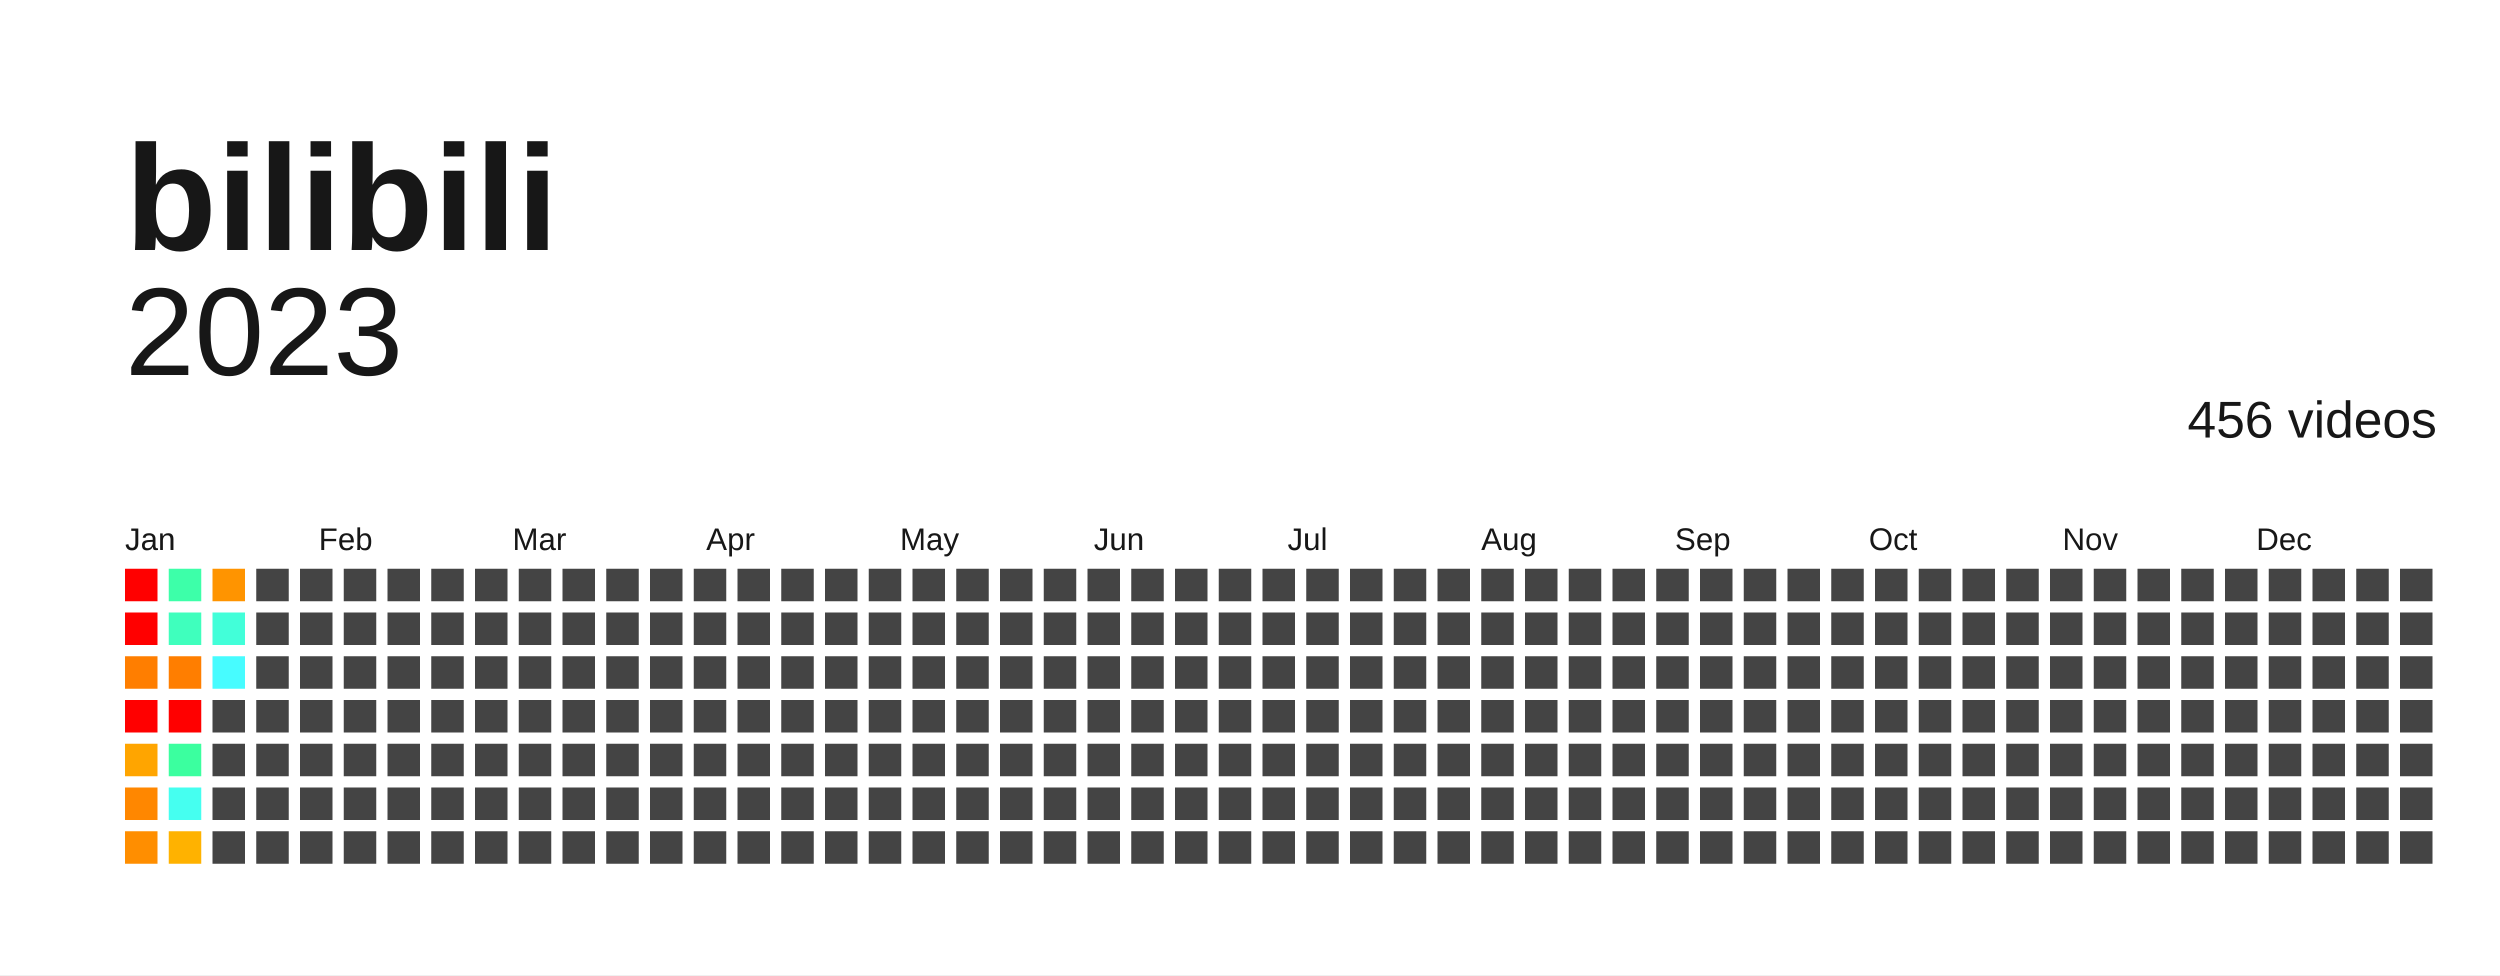
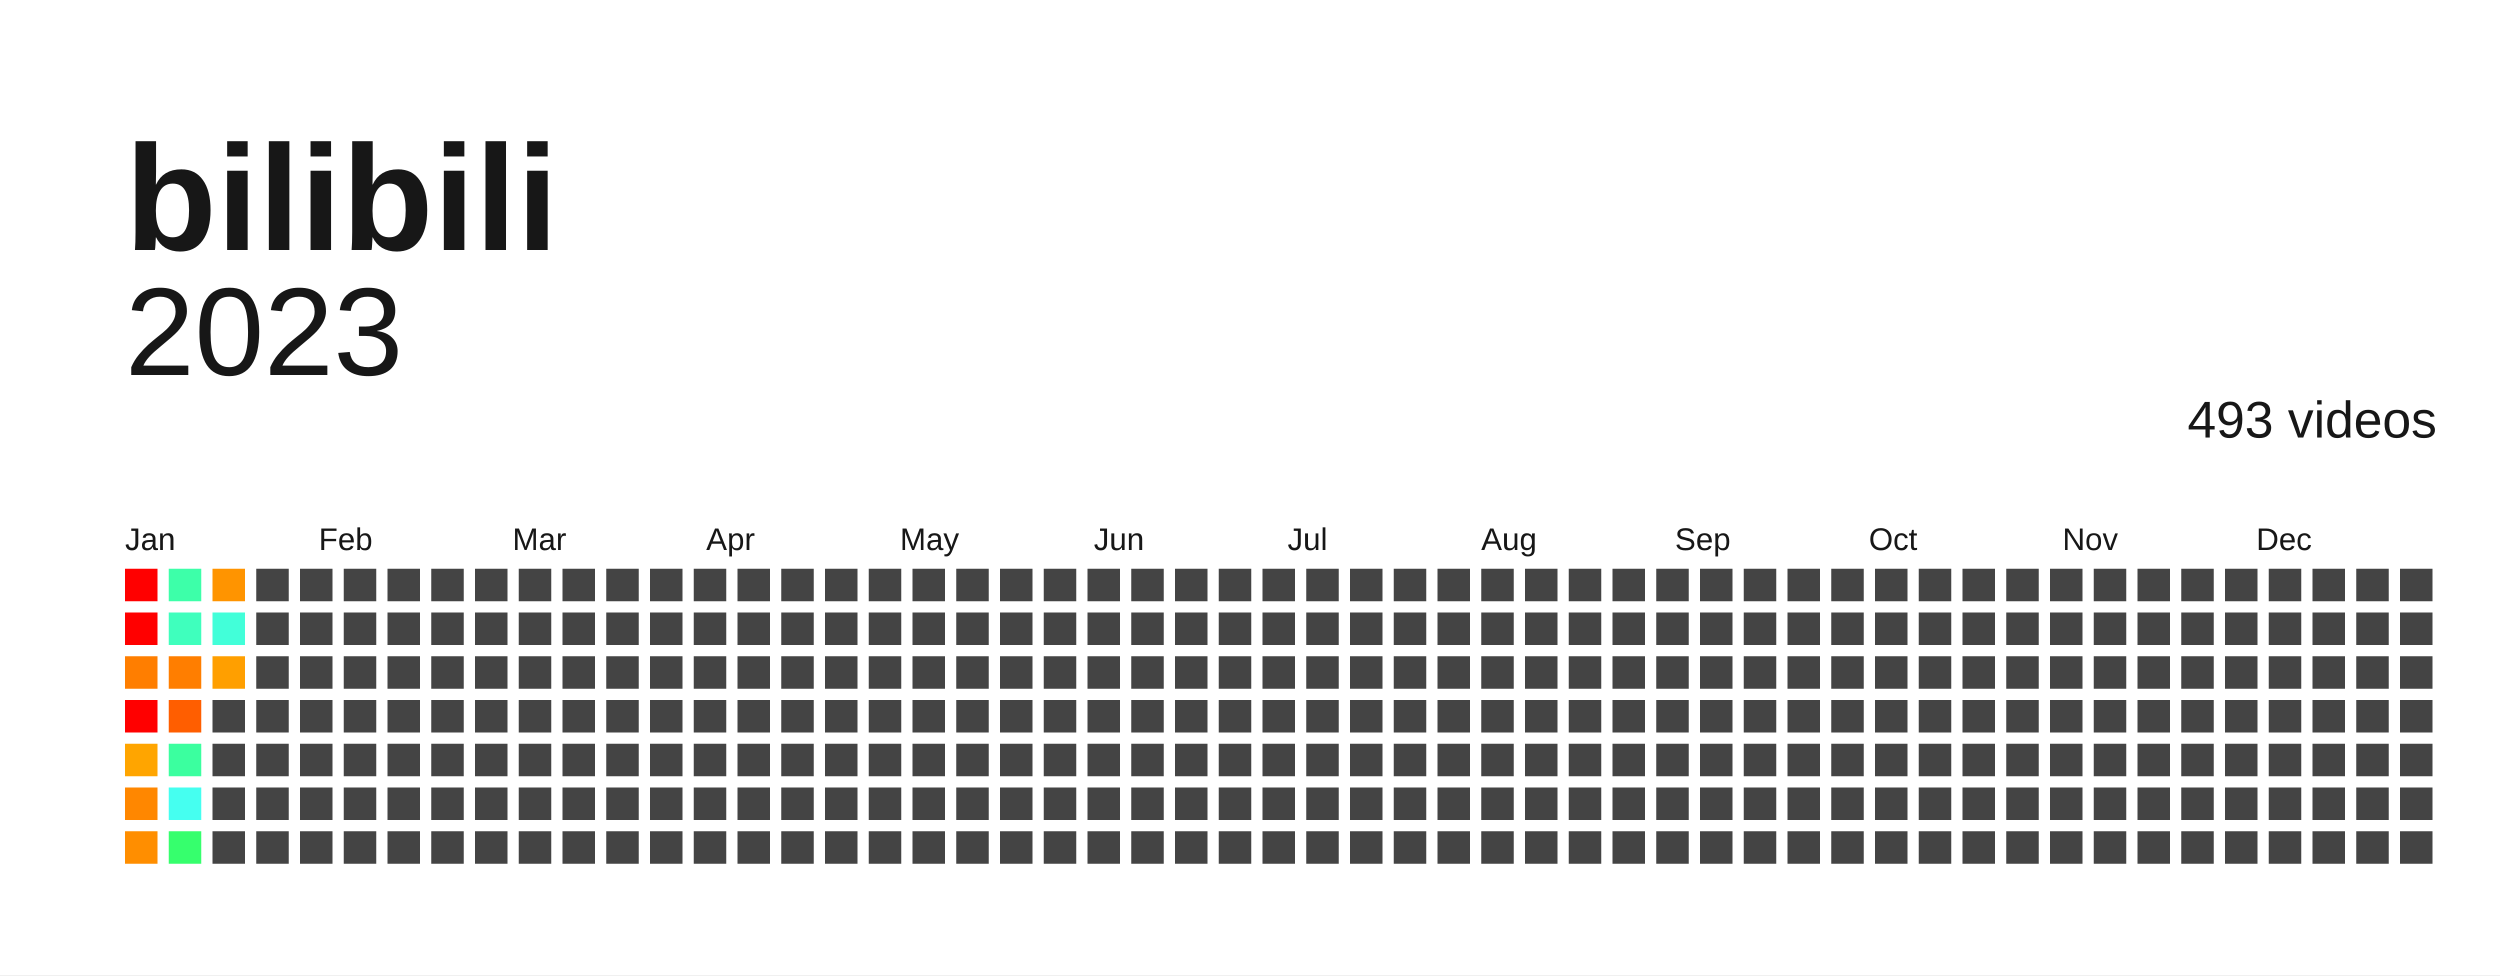
<svg xmlns="http://www.w3.org/2000/svg" baseProfile="full" height="78mm" version="1.1" viewBox="0,0,200,78" width="200mm">
  <defs />
  <rect fill="#FFFFFF" height="78" width="200" x="0" y="0" />
  <text fill="#171717" style="font-size:12px; font-family:Arial; font-weight:bold;" x="10" y="20">bilibili</text>
  <text alignment-baseline="hanging" fill="#171717" style="font-size:10.0px; font-family:Arial;" x="10" y="30">2023</text>
-   <text alignment-baseline="hanging" fill="#171717" style="font-size:4.125px; font-family:Arial;" x="175" y="35">456 videos</text>
+   <text alignment-baseline="hanging" fill="#171717" style="font-size:4.125px; font-family:Arial;" x="175" y="35">493 videos</text>
  <text fill="#171717" style="font-size:2.5px; font-family:Arial" x="10.0" y="44">Jan</text>
  <text fill="#171717" style="font-size:2.5px; font-family:Arial" x="25.5" y="44">Feb</text>
  <text fill="#171717" style="font-size:2.5px; font-family:Arial" x="41.0" y="44">Mar</text>
  <text fill="#171717" style="font-size:2.5px; font-family:Arial" x="56.5" y="44">Apr</text>
  <text fill="#171717" style="font-size:2.5px; font-family:Arial" x="72.0" y="44">May</text>
  <text fill="#171717" style="font-size:2.5px; font-family:Arial" x="87.5" y="44">Jun</text>
  <text fill="#171717" style="font-size:2.5px; font-family:Arial" x="103.0" y="44">Jul</text>
  <text fill="#171717" style="font-size:2.5px; font-family:Arial" x="118.5" y="44">Aug</text>
  <text fill="#171717" style="font-size:2.5px; font-family:Arial" x="134.0" y="44">Sep</text>
  <text fill="#171717" style="font-size:2.5px; font-family:Arial" x="149.5" y="44">Oct</text>
  <text fill="#171717" style="font-size:2.5px; font-family:Arial" x="165.0" y="44">Nov</text>
  <text fill="#171717" style="font-size:2.5px; font-family:Arial" x="180.5" y="44">Dec</text>
  <rect fill="red" height="2.6" width="2.6" x="10.0" y="45.5" />
  <rect fill="red" height="2.6" width="2.6" x="10.0" y="49.0" />
  <rect fill="#ff7e00" height="2.6" width="2.6" x="10.0" y="52.5" />
  <rect fill="red" height="2.6" width="2.6" x="10.0" y="56.0" />
  <rect fill="#ffa500" height="2.6" width="2.6" x="10.0" y="59.5" />
  <rect fill="#ff8700" height="2.6" width="2.6" x="10.0" y="63.0" />
  <rect fill="#ff8e00" height="2.6" width="2.6" x="10.0" y="66.5" />
  <rect fill="#3dffa9" height="2.6" width="2.6" x="13.5" y="45.5" />
  <rect fill="#3fffbd" height="2.6" width="2.6" x="13.5" y="49.0" />
  <rect fill="#ff7e00" height="2.6" width="2.6" x="13.5" y="52.5" />
-   <rect fill="red" height="2.6" width="2.6" x="13.5" y="56.0" />
+   <rect fill="#ff5e00" height="2.6" width="2.6" x="13.5" y="56.0" />
  <rect fill="#3bff9f" height="2.6" width="2.6" x="13.5" y="59.5" />
  <rect fill="#45fff0" height="2.6" width="2.6" x="13.5" y="63.0" />
-   <rect fill="#ffb200" height="2.6" width="2.6" x="13.5" y="66.5" />
+   <rect fill="#36ff6d" height="2.6" width="2.6" x="13.5" y="66.5" />
  <rect fill="#ff9400" height="2.6" width="2.6" x="17.0" y="45.5" />
  <rect fill="#42ffd9" height="2.6" width="2.6" x="17.0" y="49.0" />
-   <rect fill="#47fcff" height="2.6" width="2.6" x="17.0" y="52.5" />
+   <rect fill="#ff9f00" height="2.6" width="2.6" x="17.0" y="52.5" />
  <rect fill="#444444" height="2.6" width="2.6" x="17.0" y="56.0" />
  <rect fill="#444444" height="2.6" width="2.6" x="17.0" y="59.5" />
  <rect fill="#444444" height="2.6" width="2.6" x="17.0" y="63.0" />
  <rect fill="#444444" height="2.6" width="2.6" x="17.0" y="66.5" />
  <rect fill="#444444" height="2.6" width="2.6" x="20.5" y="45.5" />
  <rect fill="#444444" height="2.6" width="2.6" x="20.5" y="49.0" />
  <rect fill="#444444" height="2.6" width="2.6" x="20.5" y="52.5" />
  <rect fill="#444444" height="2.6" width="2.6" x="20.5" y="56.0" />
  <rect fill="#444444" height="2.6" width="2.6" x="20.5" y="59.5" />
  <rect fill="#444444" height="2.6" width="2.6" x="20.5" y="63.0" />
  <rect fill="#444444" height="2.6" width="2.6" x="20.5" y="66.5" />
  <rect fill="#444444" height="2.6" width="2.6" x="24.0" y="45.5" />
  <rect fill="#444444" height="2.6" width="2.6" x="24.0" y="49.0" />
  <rect fill="#444444" height="2.6" width="2.6" x="24.0" y="52.5" />
  <rect fill="#444444" height="2.6" width="2.6" x="24.0" y="56.0" />
  <rect fill="#444444" height="2.6" width="2.6" x="24.0" y="59.5" />
  <rect fill="#444444" height="2.6" width="2.6" x="24.0" y="63.0" />
  <rect fill="#444444" height="2.6" width="2.6" x="24.0" y="66.5" />
  <rect fill="#444444" height="2.6" width="2.6" x="27.5" y="45.5" />
  <rect fill="#444444" height="2.6" width="2.6" x="27.5" y="49.0" />
  <rect fill="#444444" height="2.6" width="2.6" x="27.5" y="52.5" />
  <rect fill="#444444" height="2.6" width="2.6" x="27.5" y="56.0" />
  <rect fill="#444444" height="2.6" width="2.6" x="27.5" y="59.5" />
  <rect fill="#444444" height="2.6" width="2.6" x="27.5" y="63.0" />
  <rect fill="#444444" height="2.6" width="2.6" x="27.5" y="66.5" />
  <rect fill="#444444" height="2.6" width="2.6" x="31.0" y="45.5" />
  <rect fill="#444444" height="2.6" width="2.6" x="31.0" y="49.0" />
  <rect fill="#444444" height="2.6" width="2.6" x="31.0" y="52.5" />
  <rect fill="#444444" height="2.6" width="2.6" x="31.0" y="56.0" />
  <rect fill="#444444" height="2.6" width="2.6" x="31.0" y="59.5" />
  <rect fill="#444444" height="2.6" width="2.6" x="31.0" y="63.0" />
  <rect fill="#444444" height="2.6" width="2.6" x="31.0" y="66.5" />
  <rect fill="#444444" height="2.6" width="2.6" x="34.5" y="45.5" />
  <rect fill="#444444" height="2.6" width="2.6" x="34.5" y="49.0" />
  <rect fill="#444444" height="2.6" width="2.6" x="34.5" y="52.5" />
  <rect fill="#444444" height="2.6" width="2.6" x="34.5" y="56.0" />
  <rect fill="#444444" height="2.6" width="2.6" x="34.5" y="59.5" />
  <rect fill="#444444" height="2.6" width="2.6" x="34.5" y="63.0" />
  <rect fill="#444444" height="2.6" width="2.6" x="34.5" y="66.5" />
  <rect fill="#444444" height="2.6" width="2.6" x="38.0" y="45.5" />
  <rect fill="#444444" height="2.6" width="2.6" x="38.0" y="49.0" />
  <rect fill="#444444" height="2.6" width="2.6" x="38.0" y="52.5" />
  <rect fill="#444444" height="2.6" width="2.6" x="38.0" y="56.0" />
  <rect fill="#444444" height="2.6" width="2.6" x="38.0" y="59.5" />
  <rect fill="#444444" height="2.6" width="2.6" x="38.0" y="63.0" />
  <rect fill="#444444" height="2.6" width="2.6" x="38.0" y="66.5" />
  <rect fill="#444444" height="2.6" width="2.6" x="41.5" y="45.5" />
  <rect fill="#444444" height="2.6" width="2.6" x="41.5" y="49.0" />
  <rect fill="#444444" height="2.6" width="2.6" x="41.5" y="52.5" />
  <rect fill="#444444" height="2.6" width="2.6" x="41.5" y="56.0" />
  <rect fill="#444444" height="2.6" width="2.6" x="41.5" y="59.5" />
  <rect fill="#444444" height="2.6" width="2.6" x="41.5" y="63.0" />
  <rect fill="#444444" height="2.6" width="2.6" x="41.5" y="66.5" />
  <rect fill="#444444" height="2.6" width="2.6" x="45.0" y="45.5" />
  <rect fill="#444444" height="2.6" width="2.6" x="45.0" y="49.0" />
  <rect fill="#444444" height="2.6" width="2.6" x="45.0" y="52.5" />
  <rect fill="#444444" height="2.6" width="2.6" x="45.0" y="56.0" />
  <rect fill="#444444" height="2.6" width="2.6" x="45.0" y="59.5" />
  <rect fill="#444444" height="2.6" width="2.6" x="45.0" y="63.0" />
  <rect fill="#444444" height="2.6" width="2.6" x="45.0" y="66.5" />
  <rect fill="#444444" height="2.6" width="2.6" x="48.5" y="45.5" />
  <rect fill="#444444" height="2.6" width="2.6" x="48.5" y="49.0" />
  <rect fill="#444444" height="2.6" width="2.6" x="48.5" y="52.5" />
  <rect fill="#444444" height="2.6" width="2.6" x="48.5" y="56.0" />
  <rect fill="#444444" height="2.6" width="2.6" x="48.5" y="59.5" />
  <rect fill="#444444" height="2.6" width="2.6" x="48.5" y="63.0" />
  <rect fill="#444444" height="2.6" width="2.6" x="48.5" y="66.5" />
  <rect fill="#444444" height="2.6" width="2.6" x="52.0" y="45.5" />
  <rect fill="#444444" height="2.6" width="2.6" x="52.0" y="49.0" />
  <rect fill="#444444" height="2.6" width="2.6" x="52.0" y="52.5" />
  <rect fill="#444444" height="2.6" width="2.6" x="52.0" y="56.0" />
  <rect fill="#444444" height="2.6" width="2.6" x="52.0" y="59.5" />
  <rect fill="#444444" height="2.6" width="2.6" x="52.0" y="63.0" />
  <rect fill="#444444" height="2.6" width="2.6" x="52.0" y="66.5" />
  <rect fill="#444444" height="2.6" width="2.6" x="55.5" y="45.5" />
  <rect fill="#444444" height="2.6" width="2.6" x="55.5" y="49.0" />
  <rect fill="#444444" height="2.6" width="2.6" x="55.5" y="52.5" />
  <rect fill="#444444" height="2.6" width="2.6" x="55.5" y="56.0" />
  <rect fill="#444444" height="2.6" width="2.6" x="55.5" y="59.5" />
  <rect fill="#444444" height="2.6" width="2.6" x="55.5" y="63.0" />
  <rect fill="#444444" height="2.6" width="2.6" x="55.5" y="66.5" />
  <rect fill="#444444" height="2.6" width="2.6" x="59.0" y="45.5" />
  <rect fill="#444444" height="2.6" width="2.6" x="59.0" y="49.0" />
  <rect fill="#444444" height="2.6" width="2.6" x="59.0" y="52.5" />
  <rect fill="#444444" height="2.6" width="2.6" x="59.0" y="56.0" />
  <rect fill="#444444" height="2.6" width="2.6" x="59.0" y="59.5" />
  <rect fill="#444444" height="2.6" width="2.6" x="59.0" y="63.0" />
  <rect fill="#444444" height="2.6" width="2.6" x="59.0" y="66.5" />
  <rect fill="#444444" height="2.6" width="2.6" x="62.5" y="45.5" />
  <rect fill="#444444" height="2.6" width="2.6" x="62.5" y="49.0" />
  <rect fill="#444444" height="2.6" width="2.6" x="62.5" y="52.5" />
  <rect fill="#444444" height="2.6" width="2.6" x="62.5" y="56.0" />
  <rect fill="#444444" height="2.6" width="2.6" x="62.5" y="59.5" />
  <rect fill="#444444" height="2.6" width="2.6" x="62.5" y="63.0" />
  <rect fill="#444444" height="2.6" width="2.6" x="62.5" y="66.5" />
  <rect fill="#444444" height="2.6" width="2.6" x="66.0" y="45.5" />
  <rect fill="#444444" height="2.6" width="2.6" x="66.0" y="49.0" />
  <rect fill="#444444" height="2.6" width="2.6" x="66.0" y="52.5" />
  <rect fill="#444444" height="2.6" width="2.6" x="66.0" y="56.0" />
  <rect fill="#444444" height="2.6" width="2.6" x="66.0" y="59.5" />
  <rect fill="#444444" height="2.6" width="2.6" x="66.0" y="63.0" />
  <rect fill="#444444" height="2.6" width="2.6" x="66.0" y="66.5" />
  <rect fill="#444444" height="2.6" width="2.6" x="69.5" y="45.5" />
  <rect fill="#444444" height="2.6" width="2.6" x="69.5" y="49.0" />
  <rect fill="#444444" height="2.6" width="2.6" x="69.5" y="52.5" />
  <rect fill="#444444" height="2.6" width="2.6" x="69.5" y="56.0" />
  <rect fill="#444444" height="2.6" width="2.6" x="69.5" y="59.5" />
  <rect fill="#444444" height="2.6" width="2.6" x="69.5" y="63.0" />
  <rect fill="#444444" height="2.6" width="2.6" x="69.5" y="66.5" />
  <rect fill="#444444" height="2.6" width="2.6" x="73.0" y="45.5" />
  <rect fill="#444444" height="2.6" width="2.6" x="73.0" y="49.0" />
  <rect fill="#444444" height="2.6" width="2.6" x="73.0" y="52.5" />
  <rect fill="#444444" height="2.6" width="2.6" x="73.0" y="56.0" />
  <rect fill="#444444" height="2.6" width="2.6" x="73.0" y="59.5" />
  <rect fill="#444444" height="2.6" width="2.6" x="73.0" y="63.0" />
  <rect fill="#444444" height="2.6" width="2.6" x="73.0" y="66.5" />
  <rect fill="#444444" height="2.6" width="2.6" x="76.5" y="45.5" />
  <rect fill="#444444" height="2.6" width="2.6" x="76.5" y="49.0" />
  <rect fill="#444444" height="2.6" width="2.6" x="76.5" y="52.5" />
  <rect fill="#444444" height="2.6" width="2.6" x="76.5" y="56.0" />
  <rect fill="#444444" height="2.6" width="2.6" x="76.5" y="59.5" />
  <rect fill="#444444" height="2.6" width="2.6" x="76.5" y="63.0" />
  <rect fill="#444444" height="2.6" width="2.6" x="76.5" y="66.5" />
  <rect fill="#444444" height="2.6" width="2.6" x="80.0" y="45.5" />
  <rect fill="#444444" height="2.6" width="2.6" x="80.0" y="49.0" />
  <rect fill="#444444" height="2.6" width="2.6" x="80.0" y="52.5" />
  <rect fill="#444444" height="2.6" width="2.6" x="80.0" y="56.0" />
  <rect fill="#444444" height="2.6" width="2.6" x="80.0" y="59.5" />
  <rect fill="#444444" height="2.6" width="2.6" x="80.0" y="63.0" />
  <rect fill="#444444" height="2.6" width="2.6" x="80.0" y="66.5" />
  <rect fill="#444444" height="2.6" width="2.6" x="83.5" y="45.5" />
  <rect fill="#444444" height="2.6" width="2.6" x="83.5" y="49.0" />
  <rect fill="#444444" height="2.6" width="2.6" x="83.5" y="52.5" />
  <rect fill="#444444" height="2.6" width="2.6" x="83.5" y="56.0" />
  <rect fill="#444444" height="2.6" width="2.6" x="83.5" y="59.5" />
  <rect fill="#444444" height="2.6" width="2.6" x="83.5" y="63.0" />
  <rect fill="#444444" height="2.6" width="2.6" x="83.5" y="66.5" />
  <rect fill="#444444" height="2.6" width="2.6" x="87.0" y="45.5" />
  <rect fill="#444444" height="2.6" width="2.6" x="87.0" y="49.0" />
  <rect fill="#444444" height="2.6" width="2.6" x="87.0" y="52.5" />
  <rect fill="#444444" height="2.6" width="2.6" x="87.0" y="56.0" />
  <rect fill="#444444" height="2.6" width="2.6" x="87.0" y="59.5" />
  <rect fill="#444444" height="2.6" width="2.6" x="87.0" y="63.0" />
  <rect fill="#444444" height="2.6" width="2.6" x="87.0" y="66.5" />
  <rect fill="#444444" height="2.6" width="2.6" x="90.5" y="45.5" />
  <rect fill="#444444" height="2.6" width="2.6" x="90.5" y="49.0" />
  <rect fill="#444444" height="2.6" width="2.6" x="90.5" y="52.5" />
  <rect fill="#444444" height="2.6" width="2.6" x="90.5" y="56.0" />
  <rect fill="#444444" height="2.6" width="2.6" x="90.5" y="59.5" />
  <rect fill="#444444" height="2.6" width="2.6" x="90.5" y="63.0" />
  <rect fill="#444444" height="2.6" width="2.6" x="90.5" y="66.5" />
  <rect fill="#444444" height="2.6" width="2.6" x="94.0" y="45.5" />
  <rect fill="#444444" height="2.6" width="2.6" x="94.0" y="49.0" />
  <rect fill="#444444" height="2.6" width="2.6" x="94.0" y="52.5" />
  <rect fill="#444444" height="2.6" width="2.6" x="94.0" y="56.0" />
  <rect fill="#444444" height="2.6" width="2.6" x="94.0" y="59.5" />
  <rect fill="#444444" height="2.6" width="2.6" x="94.0" y="63.0" />
  <rect fill="#444444" height="2.6" width="2.6" x="94.0" y="66.5" />
  <rect fill="#444444" height="2.6" width="2.6" x="97.5" y="45.5" />
  <rect fill="#444444" height="2.6" width="2.6" x="97.5" y="49.0" />
  <rect fill="#444444" height="2.6" width="2.6" x="97.5" y="52.5" />
  <rect fill="#444444" height="2.6" width="2.6" x="97.5" y="56.0" />
  <rect fill="#444444" height="2.6" width="2.6" x="97.5" y="59.5" />
  <rect fill="#444444" height="2.6" width="2.6" x="97.5" y="63.0" />
  <rect fill="#444444" height="2.6" width="2.6" x="97.5" y="66.5" />
  <rect fill="#444444" height="2.6" width="2.6" x="101.0" y="45.5" />
  <rect fill="#444444" height="2.6" width="2.6" x="101.0" y="49.0" />
  <rect fill="#444444" height="2.6" width="2.6" x="101.0" y="52.5" />
  <rect fill="#444444" height="2.6" width="2.6" x="101.0" y="56.0" />
  <rect fill="#444444" height="2.6" width="2.6" x="101.0" y="59.5" />
  <rect fill="#444444" height="2.6" width="2.6" x="101.0" y="63.0" />
  <rect fill="#444444" height="2.6" width="2.6" x="101.0" y="66.5" />
  <rect fill="#444444" height="2.6" width="2.6" x="104.5" y="45.5" />
  <rect fill="#444444" height="2.6" width="2.6" x="104.5" y="49.0" />
  <rect fill="#444444" height="2.6" width="2.6" x="104.5" y="52.5" />
  <rect fill="#444444" height="2.6" width="2.6" x="104.5" y="56.0" />
  <rect fill="#444444" height="2.6" width="2.6" x="104.5" y="59.5" />
  <rect fill="#444444" height="2.6" width="2.6" x="104.5" y="63.0" />
  <rect fill="#444444" height="2.6" width="2.6" x="104.5" y="66.5" />
  <rect fill="#444444" height="2.6" width="2.6" x="108.0" y="45.5" />
  <rect fill="#444444" height="2.6" width="2.6" x="108.0" y="49.0" />
  <rect fill="#444444" height="2.6" width="2.6" x="108.0" y="52.5" />
  <rect fill="#444444" height="2.6" width="2.6" x="108.0" y="56.0" />
  <rect fill="#444444" height="2.6" width="2.6" x="108.0" y="59.5" />
  <rect fill="#444444" height="2.6" width="2.6" x="108.0" y="63.0" />
  <rect fill="#444444" height="2.6" width="2.6" x="108.0" y="66.5" />
  <rect fill="#444444" height="2.6" width="2.6" x="111.5" y="45.5" />
  <rect fill="#444444" height="2.6" width="2.6" x="111.5" y="49.0" />
  <rect fill="#444444" height="2.6" width="2.6" x="111.5" y="52.5" />
  <rect fill="#444444" height="2.6" width="2.6" x="111.5" y="56.0" />
  <rect fill="#444444" height="2.6" width="2.6" x="111.5" y="59.5" />
  <rect fill="#444444" height="2.6" width="2.6" x="111.5" y="63.0" />
  <rect fill="#444444" height="2.6" width="2.6" x="111.5" y="66.5" />
  <rect fill="#444444" height="2.6" width="2.6" x="115.0" y="45.5" />
  <rect fill="#444444" height="2.6" width="2.6" x="115.0" y="49.0" />
  <rect fill="#444444" height="2.6" width="2.6" x="115.0" y="52.5" />
  <rect fill="#444444" height="2.6" width="2.6" x="115.0" y="56.0" />
  <rect fill="#444444" height="2.6" width="2.6" x="115.0" y="59.5" />
  <rect fill="#444444" height="2.6" width="2.6" x="115.0" y="63.0" />
  <rect fill="#444444" height="2.6" width="2.6" x="115.0" y="66.5" />
  <rect fill="#444444" height="2.6" width="2.6" x="118.5" y="45.5" />
  <rect fill="#444444" height="2.6" width="2.6" x="118.5" y="49.0" />
  <rect fill="#444444" height="2.6" width="2.6" x="118.5" y="52.5" />
  <rect fill="#444444" height="2.6" width="2.6" x="118.5" y="56.0" />
  <rect fill="#444444" height="2.6" width="2.6" x="118.5" y="59.5" />
  <rect fill="#444444" height="2.6" width="2.6" x="118.5" y="63.0" />
  <rect fill="#444444" height="2.6" width="2.6" x="118.5" y="66.5" />
  <rect fill="#444444" height="2.6" width="2.6" x="122.0" y="45.5" />
  <rect fill="#444444" height="2.6" width="2.6" x="122.0" y="49.0" />
  <rect fill="#444444" height="2.6" width="2.6" x="122.0" y="52.5" />
  <rect fill="#444444" height="2.6" width="2.6" x="122.0" y="56.0" />
  <rect fill="#444444" height="2.6" width="2.6" x="122.0" y="59.5" />
  <rect fill="#444444" height="2.6" width="2.6" x="122.0" y="63.0" />
  <rect fill="#444444" height="2.6" width="2.6" x="122.0" y="66.5" />
  <rect fill="#444444" height="2.6" width="2.6" x="125.5" y="45.5" />
  <rect fill="#444444" height="2.6" width="2.6" x="125.5" y="49.0" />
  <rect fill="#444444" height="2.6" width="2.6" x="125.5" y="52.5" />
  <rect fill="#444444" height="2.6" width="2.6" x="125.5" y="56.0" />
  <rect fill="#444444" height="2.6" width="2.6" x="125.5" y="59.5" />
  <rect fill="#444444" height="2.6" width="2.6" x="125.5" y="63.0" />
  <rect fill="#444444" height="2.6" width="2.6" x="125.5" y="66.5" />
  <rect fill="#444444" height="2.6" width="2.6" x="129.0" y="45.5" />
  <rect fill="#444444" height="2.6" width="2.6" x="129.0" y="49.0" />
  <rect fill="#444444" height="2.6" width="2.6" x="129.0" y="52.5" />
  <rect fill="#444444" height="2.6" width="2.6" x="129.0" y="56.0" />
  <rect fill="#444444" height="2.6" width="2.6" x="129.0" y="59.5" />
  <rect fill="#444444" height="2.6" width="2.6" x="129.0" y="63.0" />
  <rect fill="#444444" height="2.6" width="2.6" x="129.0" y="66.5" />
  <rect fill="#444444" height="2.6" width="2.6" x="132.5" y="45.5" />
  <rect fill="#444444" height="2.6" width="2.6" x="132.5" y="49.0" />
  <rect fill="#444444" height="2.6" width="2.6" x="132.5" y="52.5" />
  <rect fill="#444444" height="2.6" width="2.6" x="132.5" y="56.0" />
  <rect fill="#444444" height="2.6" width="2.6" x="132.5" y="59.5" />
  <rect fill="#444444" height="2.6" width="2.6" x="132.5" y="63.0" />
  <rect fill="#444444" height="2.6" width="2.6" x="132.5" y="66.5" />
  <rect fill="#444444" height="2.6" width="2.6" x="136.0" y="45.5" />
  <rect fill="#444444" height="2.6" width="2.6" x="136.0" y="49.0" />
  <rect fill="#444444" height="2.6" width="2.6" x="136.0" y="52.5" />
  <rect fill="#444444" height="2.6" width="2.6" x="136.0" y="56.0" />
  <rect fill="#444444" height="2.6" width="2.6" x="136.0" y="59.5" />
  <rect fill="#444444" height="2.6" width="2.6" x="136.0" y="63.0" />
  <rect fill="#444444" height="2.6" width="2.6" x="136.0" y="66.5" />
  <rect fill="#444444" height="2.6" width="2.6" x="139.5" y="45.5" />
  <rect fill="#444444" height="2.6" width="2.6" x="139.5" y="49.0" />
  <rect fill="#444444" height="2.6" width="2.6" x="139.5" y="52.5" />
  <rect fill="#444444" height="2.6" width="2.6" x="139.5" y="56.0" />
  <rect fill="#444444" height="2.6" width="2.6" x="139.5" y="59.5" />
  <rect fill="#444444" height="2.6" width="2.6" x="139.5" y="63.0" />
  <rect fill="#444444" height="2.6" width="2.6" x="139.5" y="66.5" />
  <rect fill="#444444" height="2.6" width="2.6" x="143.0" y="45.5" />
  <rect fill="#444444" height="2.6" width="2.6" x="143.0" y="49.0" />
  <rect fill="#444444" height="2.6" width="2.6" x="143.0" y="52.5" />
  <rect fill="#444444" height="2.6" width="2.6" x="143.0" y="56.0" />
  <rect fill="#444444" height="2.6" width="2.6" x="143.0" y="59.5" />
  <rect fill="#444444" height="2.6" width="2.6" x="143.0" y="63.0" />
  <rect fill="#444444" height="2.6" width="2.6" x="143.0" y="66.5" />
  <rect fill="#444444" height="2.6" width="2.6" x="146.5" y="45.5" />
  <rect fill="#444444" height="2.6" width="2.6" x="146.5" y="49.0" />
  <rect fill="#444444" height="2.6" width="2.6" x="146.5" y="52.5" />
  <rect fill="#444444" height="2.6" width="2.6" x="146.5" y="56.0" />
  <rect fill="#444444" height="2.6" width="2.6" x="146.5" y="59.5" />
  <rect fill="#444444" height="2.6" width="2.6" x="146.5" y="63.0" />
  <rect fill="#444444" height="2.6" width="2.6" x="146.5" y="66.5" />
  <rect fill="#444444" height="2.6" width="2.6" x="150.0" y="45.5" />
  <rect fill="#444444" height="2.6" width="2.6" x="150.0" y="49.0" />
  <rect fill="#444444" height="2.6" width="2.6" x="150.0" y="52.5" />
  <rect fill="#444444" height="2.6" width="2.6" x="150.0" y="56.0" />
  <rect fill="#444444" height="2.6" width="2.6" x="150.0" y="59.5" />
  <rect fill="#444444" height="2.6" width="2.6" x="150.0" y="63.0" />
  <rect fill="#444444" height="2.6" width="2.6" x="150.0" y="66.5" />
  <rect fill="#444444" height="2.6" width="2.6" x="153.5" y="45.5" />
  <rect fill="#444444" height="2.6" width="2.6" x="153.5" y="49.0" />
  <rect fill="#444444" height="2.6" width="2.6" x="153.5" y="52.5" />
  <rect fill="#444444" height="2.6" width="2.6" x="153.5" y="56.0" />
  <rect fill="#444444" height="2.6" width="2.6" x="153.5" y="59.5" />
  <rect fill="#444444" height="2.6" width="2.6" x="153.5" y="63.0" />
  <rect fill="#444444" height="2.6" width="2.6" x="153.5" y="66.5" />
  <rect fill="#444444" height="2.6" width="2.6" x="157.0" y="45.5" />
  <rect fill="#444444" height="2.6" width="2.6" x="157.0" y="49.0" />
  <rect fill="#444444" height="2.6" width="2.6" x="157.0" y="52.5" />
  <rect fill="#444444" height="2.6" width="2.6" x="157.0" y="56.0" />
  <rect fill="#444444" height="2.6" width="2.6" x="157.0" y="59.5" />
  <rect fill="#444444" height="2.6" width="2.6" x="157.0" y="63.0" />
  <rect fill="#444444" height="2.6" width="2.6" x="157.0" y="66.5" />
  <rect fill="#444444" height="2.6" width="2.6" x="160.5" y="45.5" />
  <rect fill="#444444" height="2.6" width="2.6" x="160.5" y="49.0" />
  <rect fill="#444444" height="2.6" width="2.6" x="160.5" y="52.5" />
  <rect fill="#444444" height="2.6" width="2.6" x="160.5" y="56.0" />
  <rect fill="#444444" height="2.6" width="2.6" x="160.5" y="59.5" />
  <rect fill="#444444" height="2.6" width="2.6" x="160.5" y="63.0" />
  <rect fill="#444444" height="2.6" width="2.6" x="160.5" y="66.5" />
  <rect fill="#444444" height="2.6" width="2.6" x="164.0" y="45.5" />
  <rect fill="#444444" height="2.6" width="2.6" x="164.0" y="49.0" />
  <rect fill="#444444" height="2.6" width="2.6" x="164.0" y="52.5" />
  <rect fill="#444444" height="2.6" width="2.6" x="164.0" y="56.0" />
  <rect fill="#444444" height="2.6" width="2.6" x="164.0" y="59.5" />
  <rect fill="#444444" height="2.6" width="2.6" x="164.0" y="63.0" />
  <rect fill="#444444" height="2.6" width="2.6" x="164.0" y="66.5" />
  <rect fill="#444444" height="2.6" width="2.6" x="167.5" y="45.5" />
  <rect fill="#444444" height="2.6" width="2.6" x="167.5" y="49.0" />
  <rect fill="#444444" height="2.6" width="2.6" x="167.5" y="52.5" />
  <rect fill="#444444" height="2.6" width="2.6" x="167.5" y="56.0" />
  <rect fill="#444444" height="2.6" width="2.6" x="167.5" y="59.5" />
  <rect fill="#444444" height="2.6" width="2.6" x="167.5" y="63.0" />
  <rect fill="#444444" height="2.6" width="2.6" x="167.5" y="66.5" />
  <rect fill="#444444" height="2.6" width="2.6" x="171.0" y="45.5" />
  <rect fill="#444444" height="2.6" width="2.6" x="171.0" y="49.0" />
  <rect fill="#444444" height="2.6" width="2.6" x="171.0" y="52.5" />
  <rect fill="#444444" height="2.6" width="2.6" x="171.0" y="56.0" />
  <rect fill="#444444" height="2.6" width="2.6" x="171.0" y="59.5" />
  <rect fill="#444444" height="2.6" width="2.6" x="171.0" y="63.0" />
  <rect fill="#444444" height="2.6" width="2.6" x="171.0" y="66.5" />
  <rect fill="#444444" height="2.6" width="2.6" x="174.5" y="45.5" />
  <rect fill="#444444" height="2.6" width="2.6" x="174.5" y="49.0" />
  <rect fill="#444444" height="2.6" width="2.6" x="174.5" y="52.5" />
  <rect fill="#444444" height="2.6" width="2.6" x="174.5" y="56.0" />
  <rect fill="#444444" height="2.6" width="2.6" x="174.5" y="59.5" />
  <rect fill="#444444" height="2.6" width="2.6" x="174.5" y="63.0" />
  <rect fill="#444444" height="2.6" width="2.6" x="174.5" y="66.5" />
  <rect fill="#444444" height="2.6" width="2.6" x="178.0" y="45.5" />
  <rect fill="#444444" height="2.6" width="2.6" x="178.0" y="49.0" />
  <rect fill="#444444" height="2.6" width="2.6" x="178.0" y="52.5" />
  <rect fill="#444444" height="2.6" width="2.6" x="178.0" y="56.0" />
  <rect fill="#444444" height="2.6" width="2.6" x="178.0" y="59.5" />
  <rect fill="#444444" height="2.6" width="2.6" x="178.0" y="63.0" />
  <rect fill="#444444" height="2.6" width="2.6" x="178.0" y="66.5" />
  <rect fill="#444444" height="2.6" width="2.6" x="181.5" y="45.5" />
  <rect fill="#444444" height="2.6" width="2.6" x="181.5" y="49.0" />
  <rect fill="#444444" height="2.6" width="2.6" x="181.5" y="52.5" />
  <rect fill="#444444" height="2.6" width="2.6" x="181.5" y="56.0" />
  <rect fill="#444444" height="2.6" width="2.6" x="181.5" y="59.5" />
  <rect fill="#444444" height="2.6" width="2.6" x="181.5" y="63.0" />
  <rect fill="#444444" height="2.6" width="2.6" x="181.5" y="66.5" />
  <rect fill="#444444" height="2.6" width="2.6" x="185.0" y="45.5" />
  <rect fill="#444444" height="2.6" width="2.6" x="185.0" y="49.0" />
  <rect fill="#444444" height="2.6" width="2.6" x="185.0" y="52.5" />
  <rect fill="#444444" height="2.6" width="2.6" x="185.0" y="56.0" />
  <rect fill="#444444" height="2.6" width="2.6" x="185.0" y="59.5" />
  <rect fill="#444444" height="2.6" width="2.6" x="185.0" y="63.0" />
  <rect fill="#444444" height="2.6" width="2.6" x="185.0" y="66.5" />
  <rect fill="#444444" height="2.6" width="2.6" x="188.5" y="45.5" />
  <rect fill="#444444" height="2.6" width="2.6" x="188.5" y="49.0" />
  <rect fill="#444444" height="2.6" width="2.6" x="188.5" y="52.5" />
  <rect fill="#444444" height="2.6" width="2.6" x="188.5" y="56.0" />
  <rect fill="#444444" height="2.6" width="2.6" x="188.5" y="59.5" />
  <rect fill="#444444" height="2.6" width="2.6" x="188.5" y="63.0" />
  <rect fill="#444444" height="2.6" width="2.6" x="188.5" y="66.5" />
  <rect fill="#444444" height="2.6" width="2.6" x="192.0" y="45.5" />
  <rect fill="#444444" height="2.6" width="2.6" x="192.0" y="49.0" />
  <rect fill="#444444" height="2.6" width="2.6" x="192.0" y="52.5" />
  <rect fill="#444444" height="2.6" width="2.6" x="192.0" y="56.0" />
  <rect fill="#444444" height="2.6" width="2.6" x="192.0" y="59.5" />
  <rect fill="#444444" height="2.6" width="2.6" x="192.0" y="63.0" />
  <rect fill="#444444" height="2.6" width="2.6" x="192.0" y="66.5" />
</svg>
